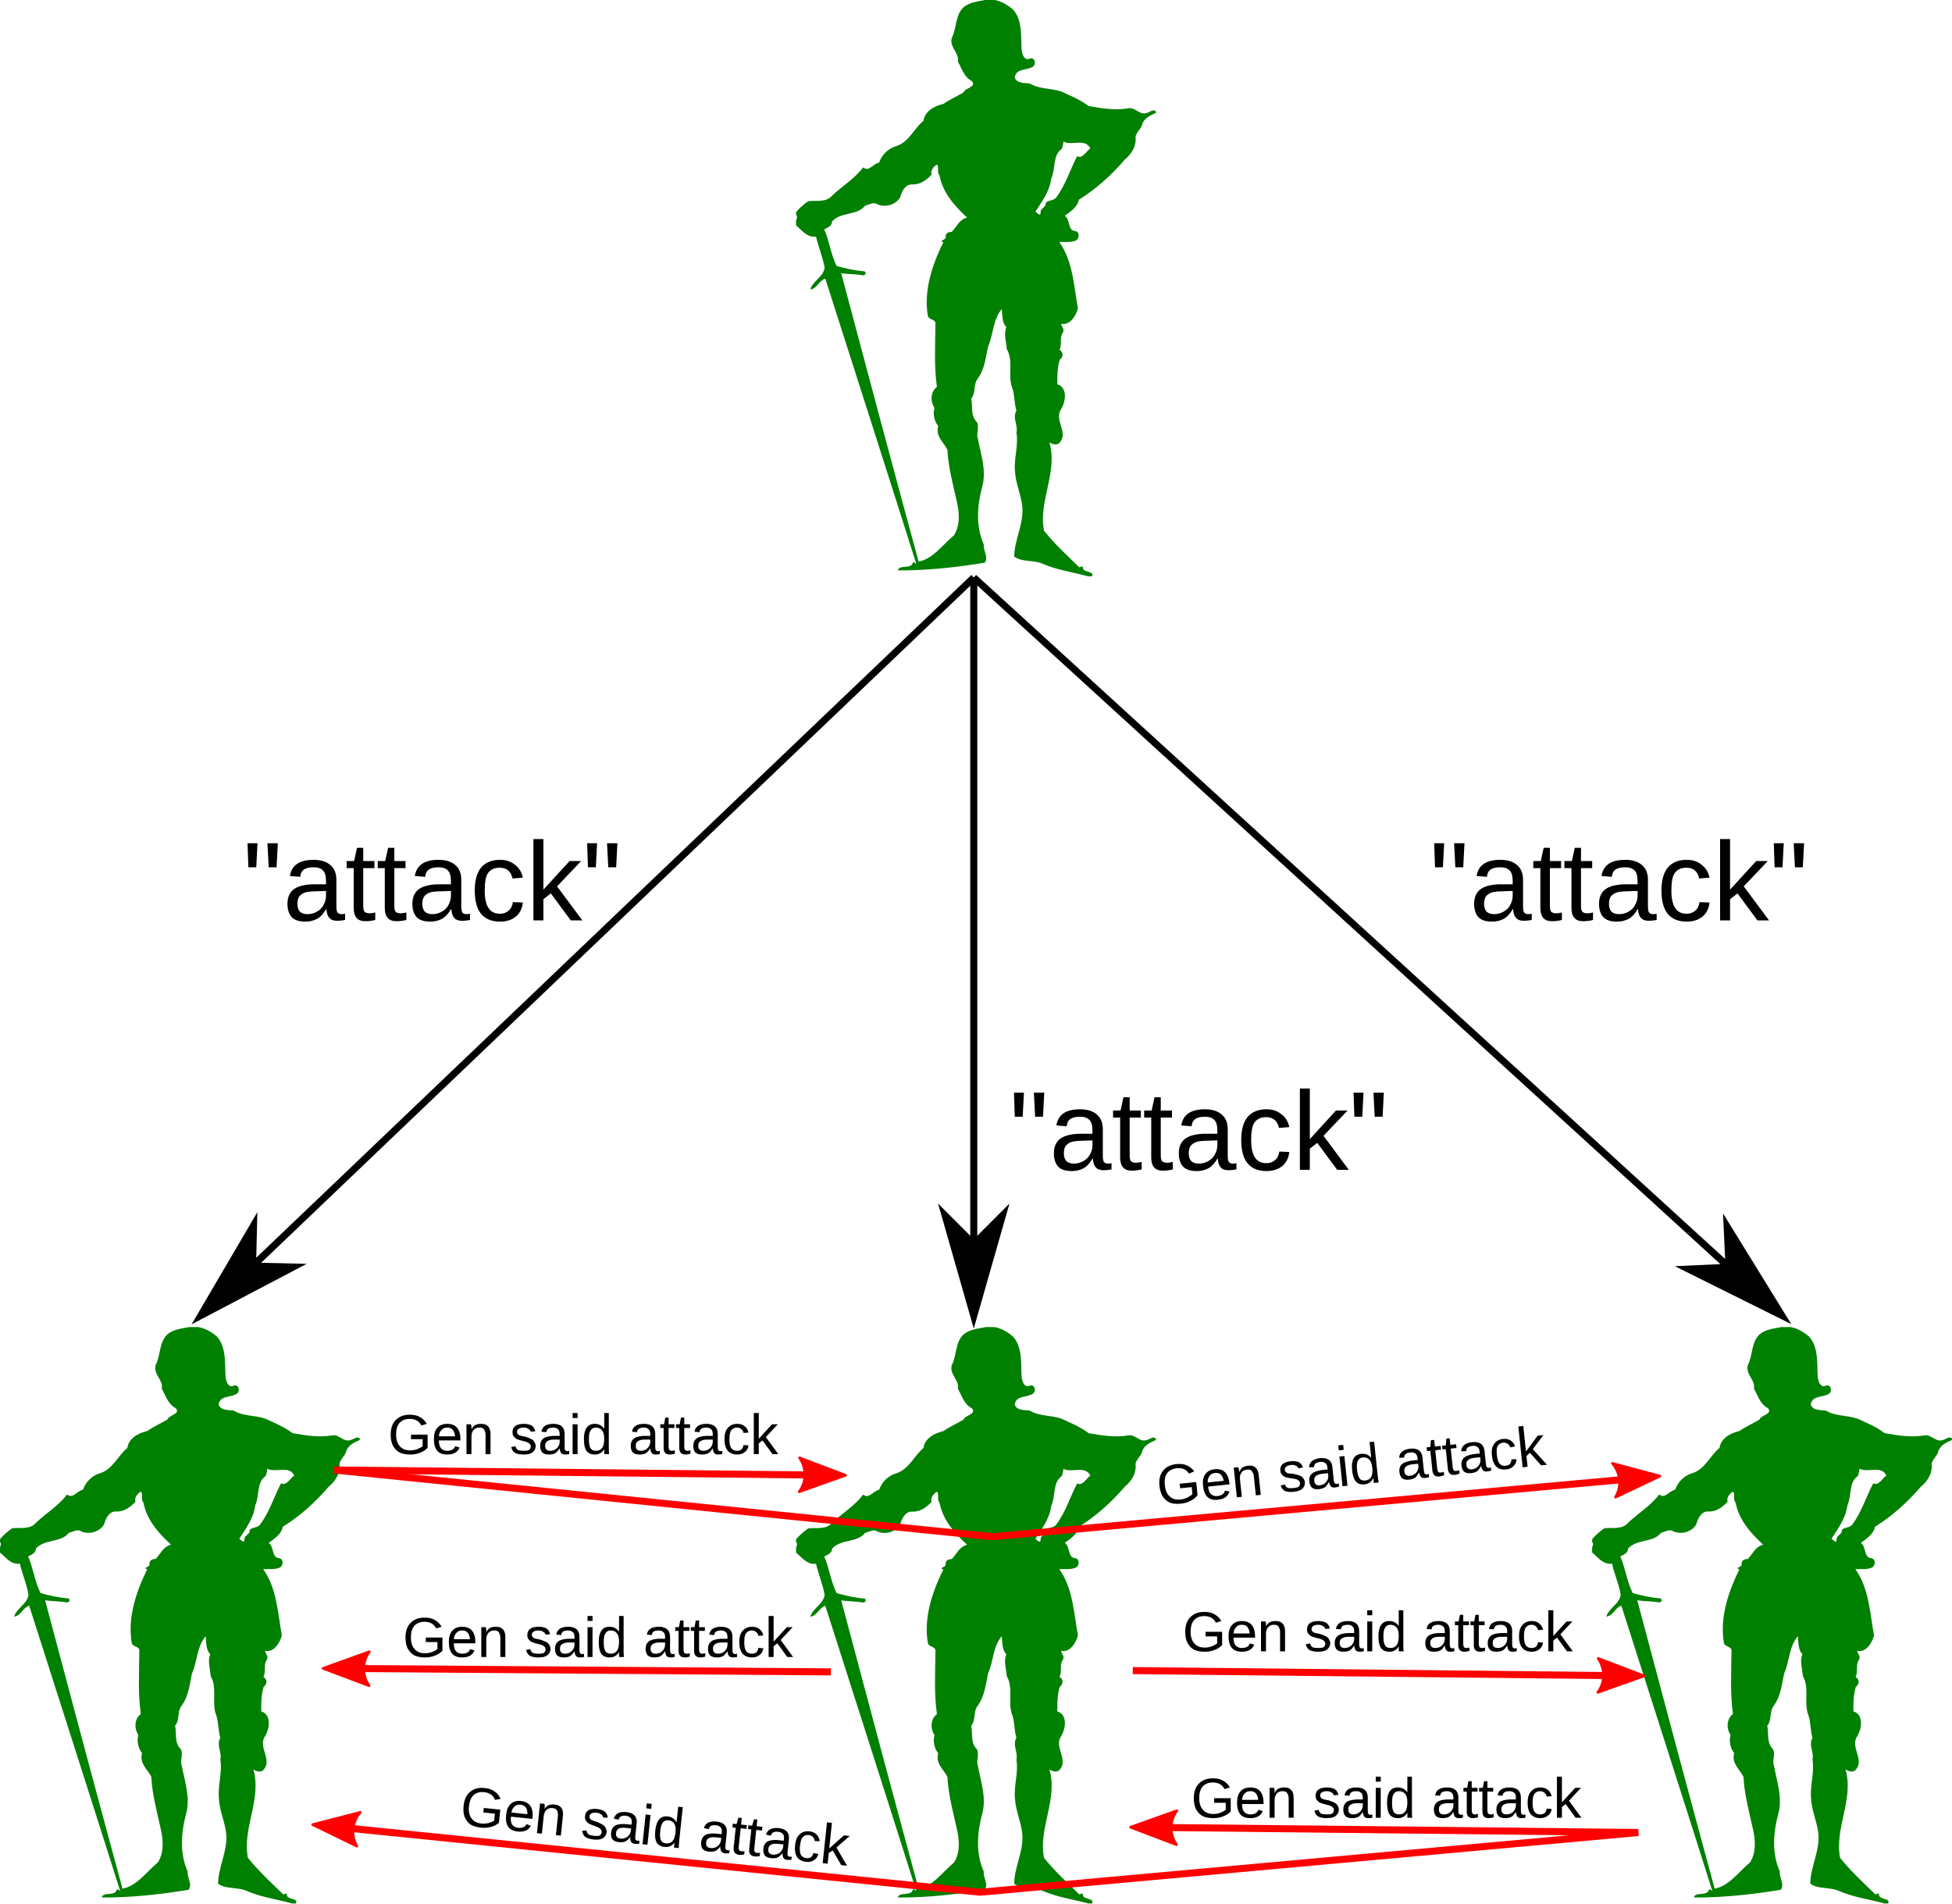
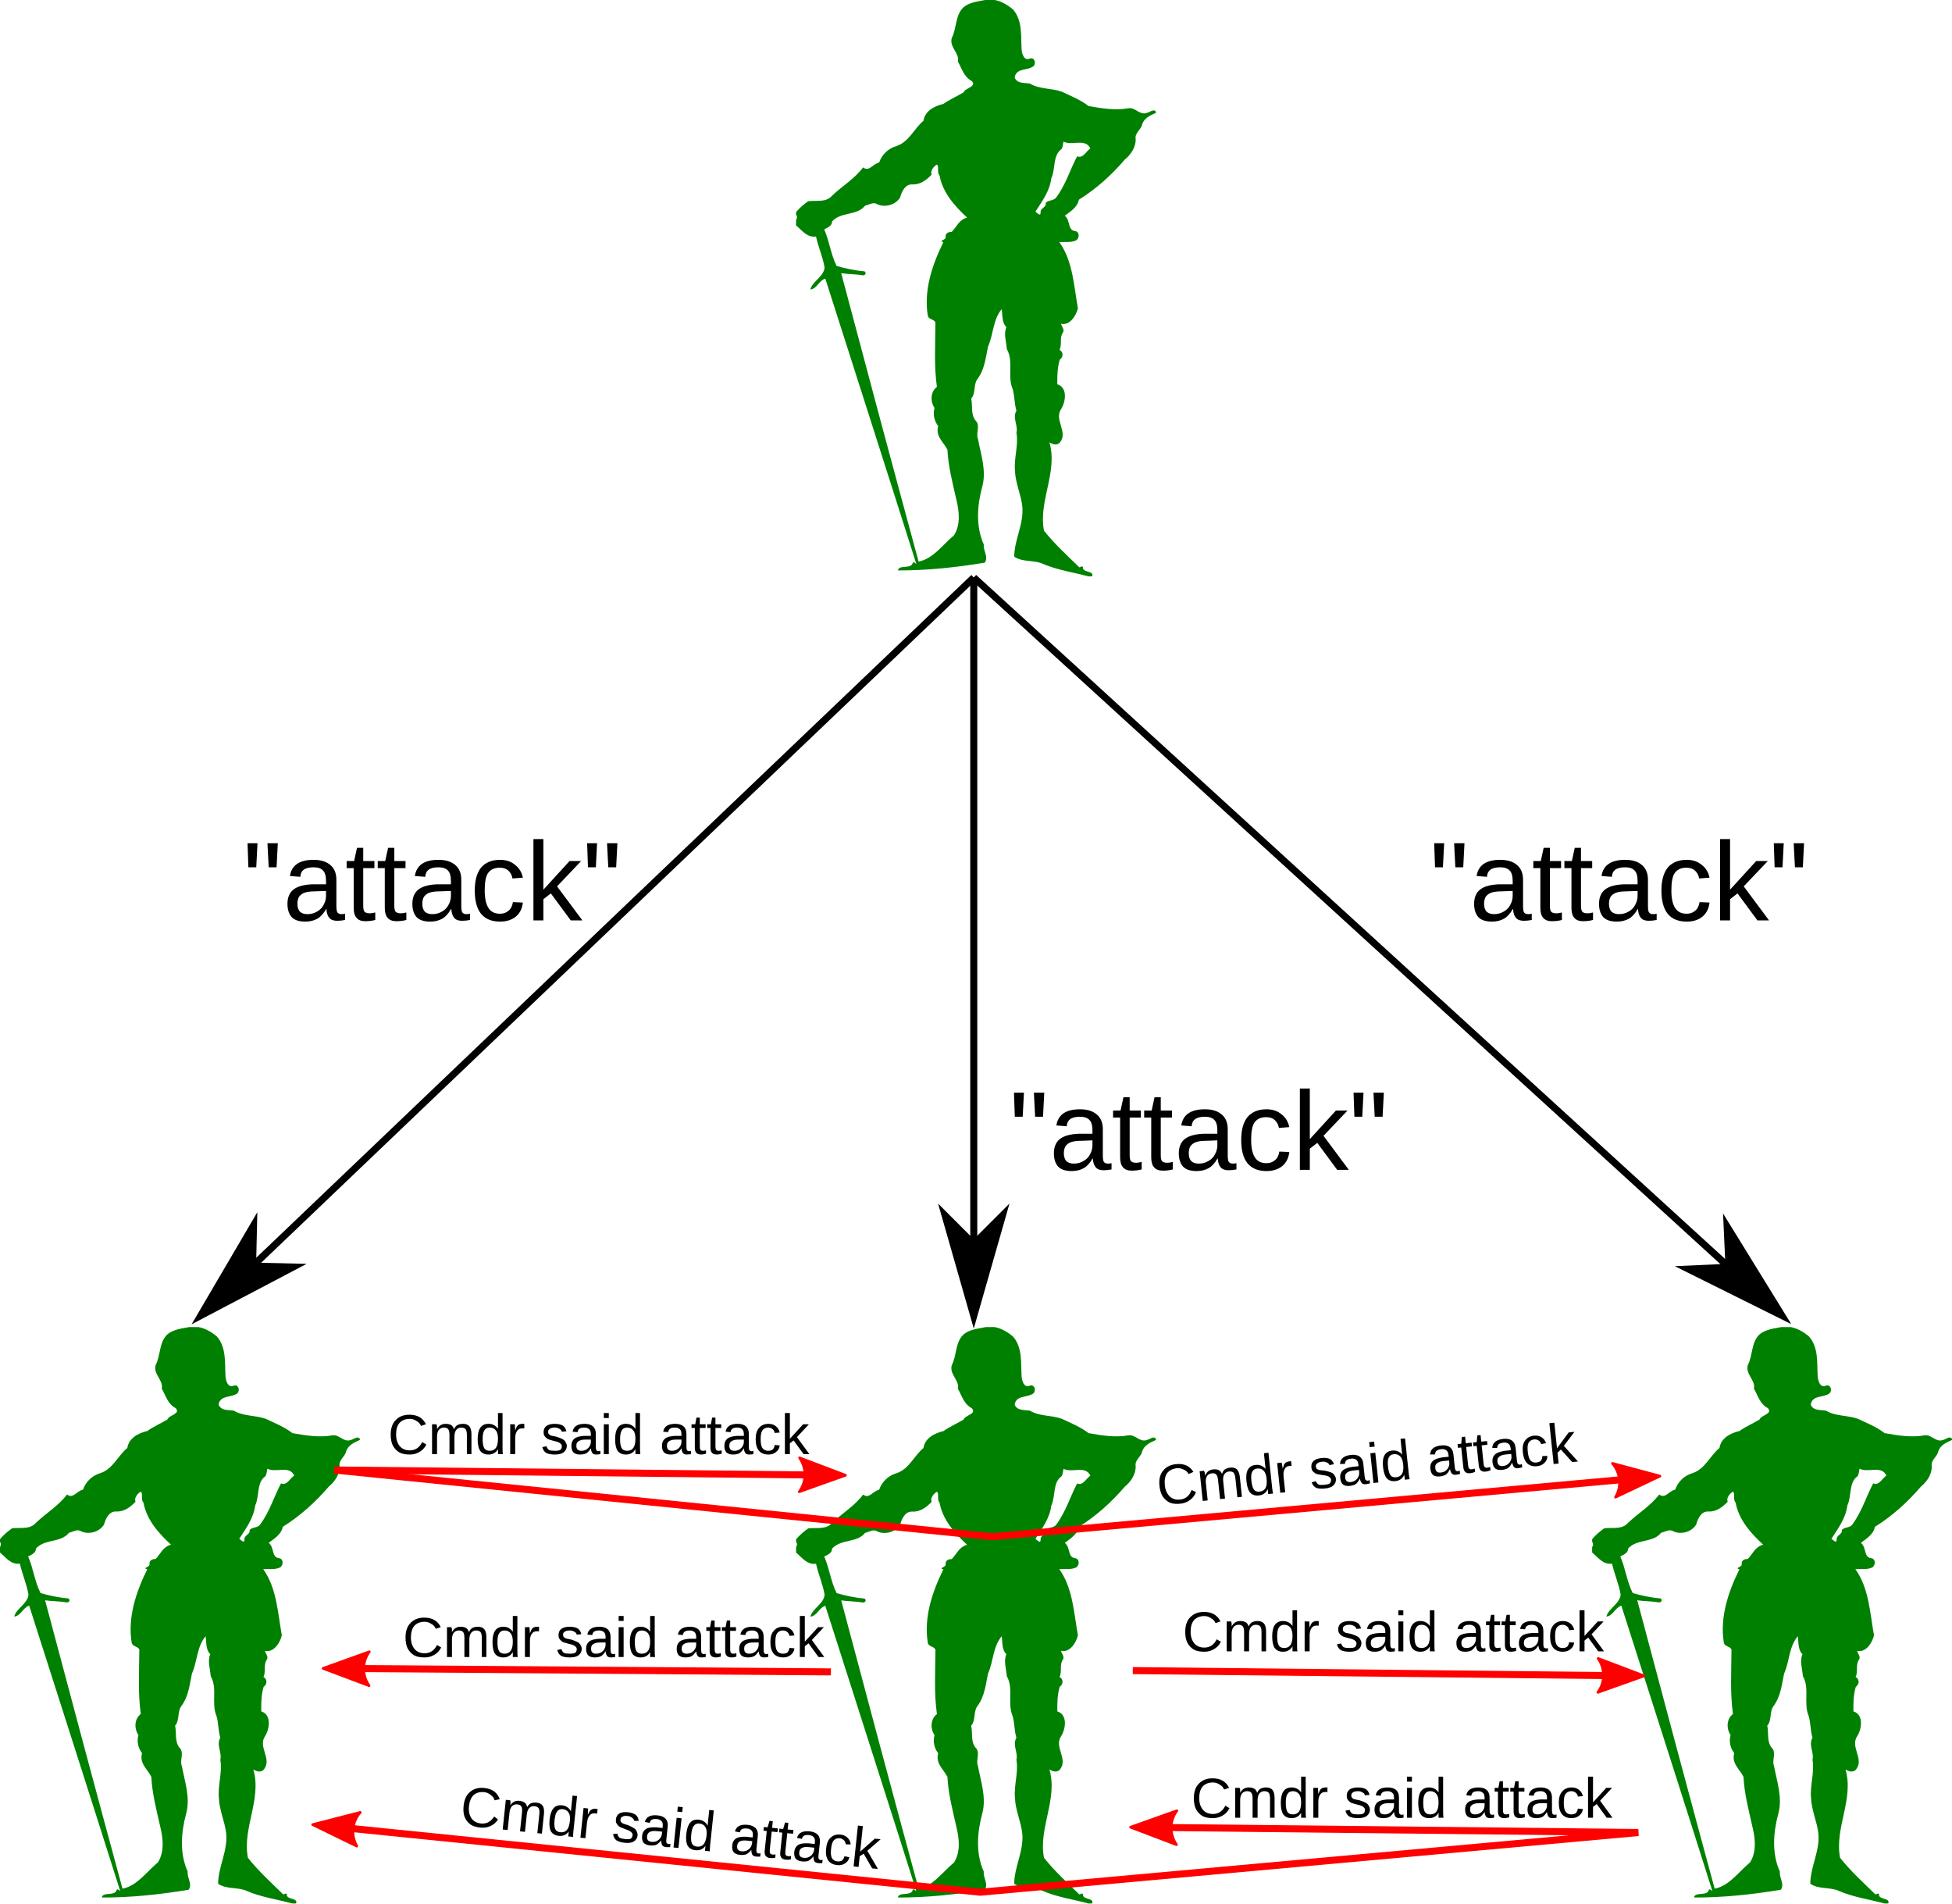
<svg xmlns="http://www.w3.org/2000/svg" width="73.56mm" height="71.718mm" viewBox="0 0 73.56 71.718" version="1.1" id="svg1127">
  <defs id="defs1121">
    <marker orient="auto" refY="0" refX="0" id="marker1605" style="overflow:visible">
      <path id="path1603" d="M 0,0 5,-5 -12.5,0 5,5 Z" style="fill:#000000;fill-opacity:1;fill-rule:evenodd;stroke:#000000;stroke-width:1pt;stroke-opacity:1" transform="matrix(-0.8,0,0,-0.8,-10,0)" />
    </marker>
    <marker orient="auto" refY="0" refX="0" id="marker1439" style="overflow:visible">
      <path id="path1437" d="M 0,0 5,-5 -12.5,0 5,5 Z" style="fill:#000000;fill-opacity:1;fill-rule:evenodd;stroke:#000000;stroke-width:1pt;stroke-opacity:1" transform="matrix(-0.8,0,0,-0.8,-10,0)" />
    </marker>
    <marker style="overflow:visible" id="marker4214" refX="0" refY="0" orient="auto">
      <path transform="scale(-0.6)" d="M 8.719,4.034 -2.207,0.016 8.719,-4.002 c -1.745,2.372 -1.735,5.617 -6e-7,8.035 z" style="fill:#ff0000;fill-opacity:1;fill-rule:evenodd;stroke:#ff0000;stroke-width:0.625;stroke-linejoin:round;stroke-opacity:1" id="path4212" />
    </marker>
    <marker orient="auto" refY="0" refX="0" id="marker4060" style="overflow:visible">
      <path id="path4058" style="fill:#ff0000;fill-opacity:1;fill-rule:evenodd;stroke:#000000;stroke-width:0.625;stroke-linejoin:round;stroke-opacity:1" d="M 8.719,4.034 -2.207,0.016 8.719,-4.002 c -1.745,2.372 -1.735,5.617 -6e-7,8.035 z" transform="scale(-0.6)" />
    </marker>
    <marker orient="auto" refY="0" refX="0" id="marker3984" style="overflow:visible">
      <path id="path3982" style="fill:#000000;fill-opacity:1;fill-rule:evenodd;stroke:#000000;stroke-width:0.625;stroke-linejoin:round;stroke-opacity:1" d="M 8.719,4.034 -2.207,0.016 8.719,-4.002 c -1.745,2.372 -1.735,5.617 -6e-7,8.035 z" transform="scale(0.6)" />
    </marker>
    <marker style="overflow:visible" id="marker2351" refX="0" refY="0" orient="auto">
      <path transform="matrix(-0.8,0,0,-0.8,-10,0)" style="fill:#000000;fill-opacity:1;fill-rule:evenodd;stroke:#000000;stroke-width:1pt;stroke-opacity:1" d="M 0,0 5,-5 -12.5,0 5,5 Z" id="path2349" />
    </marker>
    <marker orient="auto" refY="0" refX="0" id="marker1921" style="overflow:visible">
      <path id="path1919" d="M 0,0 5,-5 -12.5,0 5,5 Z" style="fill:#000000;fill-opacity:1;fill-rule:evenodd;stroke:#000000;stroke-width:1pt;stroke-opacity:1" transform="matrix(-0.8,0,0,-0.8,-10,0)" />
    </marker>
    <marker orient="auto" refY="0" refX="0" id="marker1819" style="overflow:visible">
      <path id="path1559" d="M 0,0 5,-5 -12.5,0 5,5 Z" style="fill:#000000;fill-opacity:1;fill-rule:evenodd;stroke:#000000;stroke-width:1pt;stroke-opacity:1" transform="matrix(-0.8,0,0,-0.8,-10,0)" />
    </marker>
    <marker style="overflow:visible" id="marker1462" refX="0" refY="0" orient="auto">
      <path transform="matrix(-0.8,0,0,-0.8,-10,0)" style="fill:#000000;fill-opacity:1;fill-rule:evenodd;stroke:#000000;stroke-width:1pt;stroke-opacity:1" d="M 0,0 5,-5 -12.5,0 5,5 Z" id="path1460" />
    </marker>
    <marker orient="auto" refY="0" refX="0" id="Arrow1Lstart" style="overflow:visible">
      <path id="path1700" d="M 0,0 5,-5 -12.5,0 5,5 Z" style="fill:#000000;fill-opacity:1;fill-rule:evenodd;stroke:#000000;stroke-width:1pt;stroke-opacity:1" transform="matrix(0.8,0,0,0.8,10,0)" />
    </marker>
    <marker orient="auto" refY="0" refX="0" id="Arrow2Mend" style="overflow:visible">
      <path id="path1727" style="fill:#000000;fill-opacity:1;fill-rule:evenodd;stroke:#000000;stroke-width:0.625;stroke-linejoin:round;stroke-opacity:1" d="M 8.719,4.034 -2.207,0.016 8.719,-4.002 c -1.745,2.372 -1.735,5.617 -6e-7,8.035 z" transform="scale(-0.6)" />
    </marker>
    <marker orient="auto" refY="0" refX="0" id="Arrow2Lend" style="overflow:visible">
      <path id="path1721" style="fill:#000000;fill-opacity:1;fill-rule:evenodd;stroke:#000000;stroke-width:0.625;stroke-linejoin:round;stroke-opacity:1" d="M 8.719,4.034 -2.207,0.016 8.719,-4.002 c -1.745,2.372 -1.735,5.617 -6e-7,8.035 z" transform="matrix(-1.1,0,0,-1.1,-1.1,0)" />
    </marker>
    <marker orient="auto" refY="0" refX="0" id="Arrow1Lend" style="overflow:visible">
      <path id="path1703" d="M 0,0 5,-5 -12.5,0 5,5 Z" style="fill:#000000;fill-opacity:1;fill-rule:evenodd;stroke:#000000;stroke-width:1pt;stroke-opacity:1" transform="matrix(-0.8,0,0,-0.8,-10,0)" />
    </marker>
    <marker orient="auto" refY="0" refX="0" id="Arrow2Mend-7" style="overflow:visible">
      <path id="path1727-0" style="fill:#000000;fill-opacity:1;fill-rule:evenodd;stroke:#000000;stroke-width:0.625;stroke-linejoin:round;stroke-opacity:1" d="M 8.719,4.034 -2.207,0.016 8.719,-4.002 c -1.745,2.372 -1.735,5.617 -6e-7,8.035 z" transform="scale(-0.6)" />
    </marker>
    <marker orient="auto" refY="0" refX="0" id="Arrow2Mend-7-3" style="overflow:visible">
      <path id="path1727-0-6" style="fill:#000000;fill-opacity:1;fill-rule:evenodd;stroke:#000000;stroke-width:0.625;stroke-linejoin:round;stroke-opacity:1" d="M 8.719,4.034 -2.207,0.016 8.719,-4.002 c -1.745,2.372 -1.735,5.617 -6e-7,8.035 z" transform="scale(-0.6)" />
    </marker>
    <marker orient="auto" refY="0" refX="0" id="Arrow2Mend-0" style="overflow:visible">
      <path id="path1727-6" style="fill:#000000;fill-opacity:1;fill-rule:evenodd;stroke:#000000;stroke-width:0.625;stroke-linejoin:round;stroke-opacity:1" d="M 8.719,4.034 -2.207,0.016 8.719,-4.002 c -1.745,2.372 -1.735,5.617 -6e-7,8.035 z" transform="scale(-0.6)" />
    </marker>
    <marker orient="auto" refY="0" refX="0" id="Arrow2Mend-2" style="overflow:visible">
      <path id="path1727-02" style="fill:#000000;fill-opacity:1;fill-rule:evenodd;stroke:#000000;stroke-width:0.625;stroke-linejoin:round;stroke-opacity:1" d="M 8.719,4.034 -2.207,0.016 8.719,-4.002 c -1.745,2.372 -1.735,5.617 -6e-7,8.035 z" transform="scale(-0.6)" />
    </marker>
    <marker orient="auto" refY="0" refX="0" id="Arrow2Mend-7-3-5" style="overflow:visible">
      <path id="path1727-0-6-9" style="fill:#000000;fill-opacity:1;fill-rule:evenodd;stroke:#000000;stroke-width:0.625;stroke-linejoin:round;stroke-opacity:1" d="M 8.719,4.034 -2.207,0.016 8.719,-4.002 c -1.745,2.372 -1.735,5.617 -6e-7,8.035 z" transform="scale(-0.6)" />
    </marker>
    <marker orient="auto" refY="0" refX="0" id="Arrow2Mend-7-3-2" style="overflow:visible">
      <path id="path1727-0-6-8" style="fill:#000000;fill-opacity:1;fill-rule:evenodd;stroke:#000000;stroke-width:0.625;stroke-linejoin:round;stroke-opacity:1" d="M 8.719,4.034 -2.207,0.016 8.719,-4.002 c -1.745,2.372 -1.735,5.617 -6e-7,8.035 z" transform="scale(-0.6)" />
    </marker>
    <marker orient="auto" refY="0" refX="0" id="marker3945-9" style="overflow:visible">
      <path id="path3943-7" style="fill:#000000;fill-opacity:1;fill-rule:evenodd;stroke:#000000;stroke-width:0.625;stroke-linejoin:round;stroke-opacity:1" d="M 8.719,4.034 -2.207,0.016 8.719,-4.002 c -1.745,2.372 -1.735,5.617 -6e-7,8.035 z" transform="scale(-0.6)" />
    </marker>
    <marker style="overflow:visible" id="marker4214-8" refX="0" refY="0" orient="auto">
      <path transform="scale(-0.6)" d="M 8.719,4.034 -2.207,0.016 8.719,-4.002 c -1.745,2.372 -1.735,5.617 -6e-7,8.035 z" style="fill:#ff0000;fill-opacity:1;fill-rule:evenodd;stroke:#ff0000;stroke-width:0.625;stroke-linejoin:round;stroke-opacity:1" id="path4212-9" />
    </marker>
    <marker style="overflow:visible" id="marker2675" refX="0" refY="0" orient="auto">
      <path transform="scale(-0.6)" d="M 8.719,4.034 -2.207,0.016 8.719,-4.002 c -1.745,2.372 -1.735,5.617 -6e-7,8.035 z" style="fill:#ff0000;fill-opacity:1;fill-rule:evenodd;stroke:#ff0000;stroke-width:0.625;stroke-linejoin:round;stroke-opacity:1" id="path2673" />
    </marker>
    <marker style="overflow:visible" id="marker4214-3" refX="0" refY="0" orient="auto">
      <path transform="scale(-0.6)" d="M 8.719,4.034 -2.207,0.016 8.719,-4.002 c -1.745,2.372 -1.735,5.617 -6e-7,8.035 z" style="fill:#ff0000;fill-opacity:1;fill-rule:evenodd;stroke:#ff0000;stroke-width:0.625;stroke-linejoin:round;stroke-opacity:1" id="path4212-6" />
    </marker>
    <marker style="overflow:visible" id="marker3456" refX="0" refY="0" orient="auto">
      <path transform="scale(0.6)" d="M 8.719,4.034 -2.207,0.016 8.719,-4.002 c -1.745,2.372 -1.735,5.617 -6e-7,8.035 z" style="fill:#ff0000;fill-opacity:1;fill-rule:evenodd;stroke:#ff0000;stroke-width:0.625;stroke-linejoin:round;stroke-opacity:1" id="path3454" />
    </marker>
    <marker orient="auto" refY="0" refX="0" id="marker2611" style="overflow:visible">
      <path id="path2609" style="fill:#ff0000;fill-opacity:1;fill-rule:evenodd;stroke:#ff0000;stroke-width:0.625;stroke-linejoin:round;stroke-opacity:1" d="M 8.719,4.034 -2.207,0.016 8.719,-4.002 c -1.745,2.372 -1.735,5.617 -6e-7,8.035 z" transform="scale(-0.6)" />
    </marker>
    <marker style="overflow:visible" id="marker4214-8-7" refX="0" refY="0" orient="auto">
      <path transform="scale(-0.6)" d="M 8.719,4.034 -2.207,0.016 8.719,-4.002 c -1.745,2.372 -1.735,5.617 -6e-7,8.035 z" style="fill:#ff0000;fill-opacity:1;fill-rule:evenodd;stroke:#ff0000;stroke-width:0.625;stroke-linejoin:round;stroke-opacity:1" id="path4212-9-5" />
    </marker>
    <marker orient="auto" refY="0" refX="0" id="Arrow2Mstart" style="overflow:visible">
      <path id="path1580" style="fill:#ff0000;fill-opacity:1;fill-rule:evenodd;stroke:#ff0000;stroke-width:0.625;stroke-linejoin:round;stroke-opacity:1" d="M 8.719,4.034 -2.207,0.016 8.719,-4.002 c -1.745,2.372 -1.735,5.617 -6e-7,8.035 z" transform="scale(0.6)" />
    </marker>
  </defs>
  <g id="layer1" transform="translate(-42.67912,-8.01127)">
    <path id="path957-3" d="m 79.835,8.011 h 0.327 c 0.261,0.048 0.493,0.19 0.693,0.357 0.366,0.422 0.29,1.009 0.324,1.523 0.018,0.147 0.084,0.403 0.288,0.335 0.2,-0.096 0.282,0.199 0.137,0.295 -0.237,0.155 -0.636,0.055 -0.687,0.412 0.091,0.236 0.373,0.193 0.575,0.227 0.355,0.218 0.809,0.166 1.201,0.306 0.348,0.166 0.704,0.305 1.008,0.541 0.496,0.087 1.004,0.173 1.508,0.082 0.251,-0.04 0.415,0.266 0.674,0.18 0.106,-0.015 0.277,-0.179 0.357,-0.045 v 0.04 c -0.209,0.093 -0.445,0.193 -0.518,0.432 -0.044,0.208 -0.294,0.329 -0.244,0.562 -5e-4,0.309 -0.18,0.575 -0.412,0.766 -0.5,0.584 -1.076,1.103 -1.732,1.513 -0.048,0.283 -0.331,0.453 -0.53,0.604 0.221,0.16 0.099,0.551 0.393,0.576 0.176,0.03 0.163,0.272 0.036,0.35 -0.199,0.094 -0.423,0.049 -0.635,0.064 0.515,0.721 0.548,1.652 0.702,2.495 -0.066,0.279 -0.307,0.66 -0.636,0.583 0.02,0.11 0.139,0.206 0.074,0.325 -0.146,0.198 -0.024,0.451 -0.131,0.658 0.155,0.088 0.144,0.274 0.007,0.373 -0.089,0.295 -0.095,0.616 -0.09,0.925 0.395,0.121 0.317,0.66 0.143,0.934 -0.271,0.396 0.254,0.85 -0.026,1.229 -0.097,0.158 -0.289,0.11 -0.415,0.023 0.327,1.122 -0.423,2.215 -0.204,3.331 0.402,0.506 0.87,0.928 1.332,1.38 0.039,-0.008 0.115,-0.061 0.134,-0.013 -0.038,0.223 0.448,0.131 0.345,0.353 H 83.693 c -0.573,-0.158 -1.171,-0.235 -1.719,-0.475 -0.342,-0.152 -0.758,-0.048 -1.075,-0.269 0.008,-0.651 0.368,-1.232 0.305,-1.895 -0.051,-0.454 -0.26,-0.878 -0.276,-1.338 -0.044,-0.481 0.138,-0.959 0.055,-1.438 0.07,-0.274 -0.161,-0.554 -5e-4,-0.828 -0.08,-0.266 -0.066,-0.551 -0.142,-0.817 -0.209,-0.485 0.048,-1.037 -0.221,-1.506 -0.016,-0.261 -0.128,-0.583 -0.014,-0.824 -0.181,-0.174 -0.144,-0.485 -0.177,-0.679 -0.336,0.397 -0.31,0.955 -0.516,1.41 -0.086,0.407 -0.126,0.856 -0.392,1.212 -0.17,0.224 -0.059,0.538 -0.242,0.749 0.06,0.272 -0.021,0.581 0.157,0.819 0.206,0.183 0.005,0.484 0.098,0.702 0.109,0.587 0.325,1.189 0.163,1.788 -0.193,0.712 -0.254,1.504 0.058,2.191 -0.034,0.226 0.19,0.472 0.033,0.682 -1.077,0.178 -2.172,0.295 -3.269,0.292 0.032,-0.235 0.509,-0.029 0.561,-0.296 0.051,-0.037 0.084,0.033 0.129,0.047 -1.134,-3.584 -2.286,-7.168 -3.429,-10.747 -0.23,0.067 -0.319,0.393 -0.565,0.41 0.084,-0.311 0.51,-0.486 0.539,-0.827 -0.071,-0.417 -0.238,-0.769 -0.323,-1.166 -0.341,0.047 -0.533,-0.24 -0.752,-0.421 v -0.202 c 0.044,-0.063 0.048,-0.138 0,-0.201 v -0.096 c 0.131,-0.159 0.29,-0.296 0.459,-0.413 0.298,-0.037 0.663,0.058 0.888,-0.198 0.383,-0.367 0.861,-0.648 1.18,-1.075 0.23,0.177 0.355,-0.129 0.603,-0.183 0.103,-0.3 0.349,-0.536 0.656,-0.622 0.474,-0.159 0.658,-0.655 1.014,-0.95 0.056,-0.372 0.414,-0.558 0.75,-0.636 0.238,-0.166 0.51,-0.287 0.759,-0.433 0.06,-0.174 0.511,-0.207 0.314,-0.429 -0.306,-0.159 -0.377,-0.483 -0.527,-0.736 0.076,-0.31 -0.334,-0.545 -0.227,-0.891 0.19,-0.366 0.121,-0.842 0.435,-1.148 0.236,-0.202 0.56,-0.224 0.852,-0.284 m 2.921,5.341 c -0.016,0.093 -0.025,0.192 -0.069,0.278 -0.347,0.239 -0.22,0.755 -0.391,1.109 -0.057,0.475 -0.345,0.859 -0.598,1.252 0.053,0.034 0.201,0.207 0.196,0.024 -0.012,-0.167 0.229,-0.183 0.192,-0.355 0.107,-0.117 0.319,-0.072 0.406,-0.218 0.346,-0.465 0.511,-1.03 0.779,-1.538 0.218,0.103 0.346,-0.203 0.498,-0.294 -0.192,-0.401 -0.684,-0.09 -1.013,-0.258 m -4.773,0.865 c -0.123,0.073 -0.256,0.24 -0.195,0.379 -0.197,0.204 -0.43,0.383 -0.728,0.368 -0.273,-0.013 -0.398,0.27 -0.46,0.492 -0.171,0.281 -0.564,0.389 -0.861,0.256 -0.141,-0.102 -0.318,0.023 -0.461,0.054 -0.301,0.387 -0.911,0.219 -1.246,0.597 0.01,0.165 -0.181,0.236 -0.292,0.294 0.195,0.44 0.243,0.932 0.468,1.38 0.341,0.097 0.704,0.174 1.054,0.204 0.084,0.062 0.019,0.158 -0.073,0.148 -0.267,-0.049 -0.541,-0.039 -0.809,-0.08 0.962,3.625 1.933,7.247 2.917,10.866 0.553,-0.107 0.911,-0.644 1.334,-0.991 0.255,-0.404 0.195,-0.915 0.085,-1.359 -0.138,-0.615 -0.302,-1.23 -0.333,-1.864 -0.132,-0.275 -0.461,-0.503 -0.349,-0.893 -0.148,-0.189 -0.206,-0.446 -0.137,-0.681 -0.165,-0.243 -0.156,-0.608 0.089,-0.794 -0.11,-0.787 -0.06,-1.578 -0.056,-2.368 0.032,-0.189 -0.26,-0.146 -0.287,-0.319 -0.157,-0.953 0.167,-1.917 0.586,-2.764 -0.213,-0.061 0.138,-0.079 0.083,-0.213 0.001,-0.133 0.122,-0.18 0.233,-0.175 0.201,-0.211 0.269,-0.452 0.579,-0.541 -0.471,-0.436 -0.919,-0.936 -1.039,-1.589 -0.109,-0.101 -0.004,-0.346 -0.099,-0.407 z" style="opacity:1;fill:#008000;stroke-width:0.022" />
    <path id="path957-3-3" d="m 49.835,58.011 h 0.327 c 0.261,0.048 0.493,0.19 0.693,0.357 0.366,0.422 0.29,1.009 0.324,1.523 0.018,0.147 0.084,0.403 0.288,0.335 0.2,-0.096 0.282,0.199 0.137,0.295 -0.237,0.155 -0.636,0.055 -0.687,0.412 0.091,0.236 0.373,0.193 0.575,0.227 0.355,0.218 0.809,0.166 1.201,0.306 0.348,0.166 0.704,0.305 1.008,0.541 0.496,0.087 1.004,0.173 1.508,0.082 0.251,-0.04 0.415,0.266 0.674,0.18 0.106,-0.015 0.277,-0.179 0.357,-0.045 v 0.04 c -0.209,0.093 -0.445,0.193 -0.518,0.432 -0.044,0.208 -0.294,0.329 -0.244,0.562 -5e-4,0.309 -0.18,0.575 -0.412,0.766 -0.5,0.584 -1.076,1.103 -1.732,1.513 -0.048,0.283 -0.331,0.453 -0.53,0.604 0.221,0.16 0.099,0.551 0.393,0.576 0.176,0.03 0.163,0.272 0.036,0.35 -0.199,0.094 -0.423,0.049 -0.635,0.064 0.515,0.721 0.548,1.652 0.702,2.495 -0.066,0.279 -0.307,0.66 -0.636,0.583 0.02,0.11 0.139,0.206 0.074,0.325 -0.146,0.198 -0.024,0.451 -0.131,0.658 0.155,0.088 0.144,0.274 0.007,0.373 -0.089,0.295 -0.095,0.616 -0.09,0.925 0.395,0.121 0.317,0.66 0.143,0.934 -0.271,0.396 0.254,0.85 -0.026,1.229 -0.097,0.158 -0.289,0.11 -0.415,0.023 0.327,1.122 -0.423,2.215 -0.204,3.331 0.402,0.506 0.87,0.928 1.332,1.38 0.039,-0.008 0.115,-0.061 0.134,-0.013 -0.038,0.223 0.448,0.131 0.345,0.353 h -0.141 c -0.573,-0.158 -1.171,-0.235 -1.719,-0.475 -0.342,-0.152 -0.758,-0.048 -1.075,-0.269 0.008,-0.651 0.368,-1.232 0.305,-1.895 -0.051,-0.454 -0.26,-0.878 -0.276,-1.338 -0.044,-0.481 0.138,-0.959 0.055,-1.438 0.07,-0.274 -0.161,-0.554 -5e-4,-0.828 -0.08,-0.266 -0.066,-0.551 -0.142,-0.817 -0.209,-0.485 0.048,-1.037 -0.221,-1.506 -0.016,-0.261 -0.128,-0.583 -0.014,-0.824 -0.181,-0.174 -0.144,-0.485 -0.177,-0.679 -0.336,0.397 -0.31,0.955 -0.516,1.41 -0.086,0.407 -0.126,0.856 -0.392,1.212 -0.17,0.224 -0.059,0.538 -0.242,0.749 0.06,0.272 -0.021,0.581 0.157,0.819 0.206,0.183 0.005,0.484 0.098,0.702 0.109,0.587 0.325,1.189 0.163,1.788 -0.193,0.712 -0.254,1.504 0.058,2.191 -0.034,0.226 0.19,0.472 0.033,0.682 -1.077,0.178 -2.172,0.295 -3.269,0.292 0.032,-0.235 0.509,-0.029 0.561,-0.296 0.051,-0.037 0.084,0.033 0.129,0.047 -1.134,-3.584 -2.286,-7.168 -3.429,-10.747 -0.23,0.067 -0.319,0.393 -0.565,0.41 0.084,-0.311 0.51,-0.486 0.539,-0.827 -0.071,-0.417 -0.238,-0.769 -0.323,-1.166 -0.341,0.047 -0.533,-0.24 -0.752,-0.421 v -0.202 c 0.044,-0.063 0.048,-0.138 0,-0.201 v -0.096 c 0.131,-0.159 0.29,-0.296 0.459,-0.413 0.298,-0.037 0.663,0.058 0.888,-0.198 0.383,-0.367 0.861,-0.648 1.18,-1.075 0.23,0.177 0.355,-0.129 0.603,-0.183 0.103,-0.3 0.349,-0.536 0.656,-0.622 0.474,-0.159 0.658,-0.655 1.014,-0.95 0.056,-0.372 0.414,-0.558 0.75,-0.636 0.238,-0.166 0.51,-0.287 0.759,-0.433 0.06,-0.174 0.511,-0.207 0.314,-0.429 -0.306,-0.159 -0.377,-0.483 -0.527,-0.736 0.076,-0.31 -0.334,-0.545 -0.227,-0.891 0.19,-0.366 0.121,-0.842 0.435,-1.148 0.236,-0.202 0.56,-0.224 0.852,-0.284 m 2.921,5.341 c -0.016,0.093 -0.025,0.192 -0.069,0.278 -0.347,0.239 -0.22,0.755 -0.391,1.109 -0.057,0.475 -0.345,0.859 -0.598,1.252 0.053,0.034 0.201,0.207 0.196,0.024 -0.012,-0.167 0.229,-0.183 0.192,-0.355 0.107,-0.117 0.319,-0.072 0.406,-0.218 0.346,-0.465 0.511,-1.03 0.779,-1.538 0.218,0.103 0.346,-0.203 0.498,-0.294 -0.192,-0.401 -0.684,-0.09 -1.013,-0.258 m -4.773,0.865 c -0.123,0.073 -0.256,0.24 -0.195,0.379 -0.197,0.204 -0.43,0.383 -0.728,0.368 -0.273,-0.013 -0.398,0.27 -0.46,0.492 -0.171,0.281 -0.564,0.389 -0.861,0.256 -0.141,-0.102 -0.318,0.023 -0.461,0.054 -0.301,0.387 -0.911,0.219 -1.246,0.597 0.01,0.165 -0.181,0.236 -0.292,0.294 0.195,0.44 0.243,0.932 0.468,1.38 0.341,0.097 0.704,0.174 1.054,0.204 0.084,0.062 0.019,0.158 -0.073,0.148 -0.267,-0.049 -0.541,-0.039 -0.809,-0.08 0.962,3.625 1.933,7.247 2.917,10.866 0.553,-0.107 0.911,-0.644 1.334,-0.991 0.255,-0.404 0.195,-0.915 0.085,-1.359 -0.138,-0.615 -0.302,-1.23 -0.333,-1.864 -0.132,-0.275 -0.461,-0.503 -0.349,-0.893 -0.148,-0.189 -0.206,-0.446 -0.137,-0.681 -0.165,-0.243 -0.156,-0.608 0.089,-0.794 -0.11,-0.787 -0.06,-1.578 -0.056,-2.368 0.032,-0.189 -0.26,-0.146 -0.287,-0.319 -0.157,-0.953 0.167,-1.917 0.586,-2.764 -0.213,-0.061 0.138,-0.079 0.083,-0.213 0.001,-0.133 0.122,-0.18 0.233,-0.175 0.201,-0.211 0.269,-0.452 0.579,-0.541 -0.471,-0.436 -0.919,-0.936 -1.039,-1.589 -0.109,-0.101 -0.004,-0.346 -0.099,-0.407 z" style="opacity:1;fill:#008000;stroke-width:0.022" />
    <path id="path957-3-3-6" d="m 79.835,58.011 h 0.327 c 0.261,0.048 0.493,0.19 0.693,0.357 0.366,0.422 0.29,1.009 0.324,1.523 0.018,0.147 0.084,0.403 0.288,0.335 0.2,-0.096 0.282,0.199 0.137,0.295 -0.237,0.155 -0.636,0.055 -0.687,0.412 0.091,0.236 0.373,0.193 0.575,0.227 0.355,0.218 0.809,0.166 1.201,0.306 0.348,0.166 0.704,0.305 1.008,0.541 0.496,0.087 1.004,0.173 1.508,0.082 0.251,-0.04 0.415,0.266 0.674,0.18 0.106,-0.015 0.277,-0.179 0.357,-0.045 v 0.04 c -0.209,0.093 -0.445,0.193 -0.518,0.432 -0.044,0.208 -0.294,0.329 -0.244,0.562 -5.03e-4,0.309 -0.18,0.575 -0.412,0.766 -0.5,0.584 -1.076,1.103 -1.732,1.513 -0.048,0.283 -0.331,0.453 -0.53,0.604 0.221,0.16 0.099,0.551 0.393,0.576 0.176,0.03 0.163,0.272 0.036,0.35 -0.199,0.094 -0.423,0.049 -0.635,0.064 0.515,0.721 0.548,1.652 0.702,2.495 -0.066,0.279 -0.307,0.66 -0.636,0.583 0.02,0.11 0.139,0.206 0.074,0.325 -0.146,0.198 -0.024,0.451 -0.131,0.658 0.155,0.088 0.144,0.274 0.007,0.373 -0.089,0.295 -0.095,0.616 -0.09,0.925 0.395,0.121 0.317,0.66 0.143,0.934 -0.271,0.396 0.254,0.85 -0.026,1.229 -0.097,0.158 -0.289,0.11 -0.415,0.023 0.327,1.122 -0.423,2.215 -0.204,3.331 0.402,0.506 0.87,0.928 1.332,1.38 0.039,-0.008 0.115,-0.061 0.134,-0.013 -0.038,0.223 0.448,0.131 0.345,0.353 h -0.141 c -0.573,-0.158 -1.171,-0.235 -1.719,-0.475 -0.342,-0.152 -0.758,-0.048 -1.075,-0.269 0.008,-0.651 0.368,-1.232 0.305,-1.895 -0.051,-0.454 -0.26,-0.878 -0.276,-1.338 -0.044,-0.481 0.138,-0.959 0.055,-1.438 0.07,-0.274 -0.161,-0.554 -5.03e-4,-0.828 -0.08,-0.266 -0.066,-0.551 -0.142,-0.817 -0.209,-0.485 0.048,-1.037 -0.221,-1.506 -0.016,-0.261 -0.128,-0.583 -0.014,-0.824 -0.181,-0.174 -0.144,-0.485 -0.177,-0.679 -0.336,0.397 -0.31,0.955 -0.516,1.41 -0.086,0.407 -0.126,0.856 -0.392,1.212 -0.17,0.224 -0.059,0.538 -0.242,0.749 0.06,0.272 -0.021,0.581 0.157,0.819 0.206,0.183 0.005,0.484 0.098,0.702 0.109,0.587 0.325,1.189 0.163,1.788 -0.193,0.712 -0.254,1.504 0.058,2.191 -0.034,0.226 0.19,0.472 0.033,0.682 -1.077,0.178 -2.172,0.295 -3.269,0.292 0.032,-0.235 0.509,-0.029 0.561,-0.296 0.051,-0.037 0.084,0.033 0.129,0.047 C 76.075,75.674 74.923,72.09 73.78,68.511 c -0.23,0.067 -0.319,0.393 -0.565,0.41 0.084,-0.311 0.51,-0.486 0.539,-0.827 -0.071,-0.417 -0.238,-0.769 -0.323,-1.166 -0.341,0.047 -0.533,-0.24 -0.752,-0.421 v -0.202 c 0.044,-0.063 0.048,-0.138 0,-0.201 v -0.096 c 0.131,-0.159 0.29,-0.296 0.459,-0.413 0.298,-0.037 0.663,0.058 0.888,-0.198 0.383,-0.367 0.861,-0.648 1.18,-1.075 0.23,0.177 0.355,-0.129 0.603,-0.183 0.103,-0.3 0.349,-0.536 0.656,-0.622 0.474,-0.159 0.658,-0.655 1.014,-0.95 0.056,-0.372 0.414,-0.558 0.75,-0.636 0.238,-0.166 0.51,-0.287 0.759,-0.433 0.06,-0.174 0.511,-0.207 0.314,-0.429 -0.306,-0.159 -0.377,-0.483 -0.527,-0.736 0.076,-0.31 -0.334,-0.545 -0.227,-0.891 0.19,-0.366 0.121,-0.842 0.435,-1.148 0.236,-0.202 0.56,-0.224 0.852,-0.284 m 2.921,5.341 c -0.016,0.093 -0.025,0.192 -0.069,0.278 -0.347,0.239 -0.22,0.755 -0.391,1.109 -0.057,0.475 -0.345,0.859 -0.598,1.252 0.053,0.034 0.201,0.207 0.196,0.024 -0.012,-0.167 0.229,-0.183 0.192,-0.355 0.107,-0.117 0.319,-0.072 0.406,-0.218 0.346,-0.465 0.511,-1.03 0.779,-1.538 0.218,0.103 0.346,-0.203 0.498,-0.294 -0.192,-0.401 -0.684,-0.09 -1.013,-0.258 m -4.773,0.865 c -0.123,0.073 -0.256,0.24 -0.195,0.379 -0.197,0.204 -0.43,0.383 -0.728,0.368 -0.273,-0.013 -0.398,0.27 -0.46,0.492 -0.171,0.281 -0.564,0.389 -0.861,0.256 -0.141,-0.102 -0.318,0.023 -0.461,0.054 -0.301,0.387 -0.911,0.219 -1.246,0.597 0.01,0.165 -0.181,0.236 -0.292,0.294 0.195,0.44 0.243,0.932 0.468,1.38 0.341,0.097 0.704,0.174 1.054,0.204 0.084,0.062 0.019,0.158 -0.073,0.148 -0.267,-0.049 -0.541,-0.039 -0.809,-0.08 0.962,3.625 1.933,7.247 2.917,10.866 0.553,-0.107 0.911,-0.644 1.334,-0.991 0.255,-0.404 0.195,-0.915 0.085,-1.359 -0.138,-0.615 -0.302,-1.23 -0.333,-1.864 -0.132,-0.275 -0.461,-0.503 -0.349,-0.893 -0.148,-0.189 -0.206,-0.446 -0.137,-0.681 -0.165,-0.243 -0.156,-0.608 0.089,-0.794 -0.11,-0.787 -0.06,-1.578 -0.056,-2.368 0.032,-0.189 -0.26,-0.146 -0.287,-0.319 -0.157,-0.953 0.167,-1.917 0.586,-2.764 -0.213,-0.061 0.138,-0.079 0.083,-0.213 0.001,-0.133 0.122,-0.18 0.233,-0.175 0.201,-0.211 0.269,-0.452 0.579,-0.541 -0.471,-0.436 -0.919,-0.936 -1.039,-1.589 -0.109,-0.101 -0.004,-0.346 -0.099,-0.407 z" style="opacity:1;fill:#008000;stroke-width:0.022" />
    <path id="path957-3-3-6-7" d="m 109.835,58.011 h 0.327 c 0.261,0.048 0.493,0.19 0.693,0.357 0.366,0.422 0.29,1.009 0.324,1.523 0.018,0.147 0.084,0.403 0.288,0.335 0.2,-0.096 0.282,0.199 0.137,0.295 -0.237,0.155 -0.636,0.055 -0.687,0.412 0.091,0.236 0.373,0.193 0.575,0.227 0.355,0.218 0.809,0.166 1.201,0.306 0.348,0.166 0.704,0.305 1.008,0.541 0.496,0.087 1.004,0.173 1.508,0.082 0.251,-0.04 0.415,0.266 0.674,0.18 0.106,-0.015 0.277,-0.179 0.357,-0.045 v 0.04 c -0.209,0.093 -0.445,0.193 -0.518,0.432 -0.044,0.208 -0.294,0.329 -0.244,0.562 -5.1e-4,0.309 -0.18,0.575 -0.412,0.766 -0.5,0.584 -1.076,1.103 -1.732,1.513 -0.048,0.283 -0.331,0.453 -0.53,0.604 0.221,0.16 0.099,0.551 0.393,0.576 0.176,0.03 0.163,0.272 0.036,0.35 -0.199,0.094 -0.423,0.049 -0.635,0.064 0.515,0.721 0.548,1.652 0.702,2.495 -0.066,0.279 -0.307,0.66 -0.636,0.583 0.02,0.11 0.139,0.206 0.074,0.325 -0.146,0.198 -0.024,0.451 -0.131,0.658 0.155,0.088 0.144,0.274 0.007,0.373 -0.089,0.295 -0.095,0.616 -0.09,0.925 0.395,0.121 0.317,0.66 0.143,0.934 -0.271,0.396 0.254,0.85 -0.026,1.229 -0.097,0.158 -0.289,0.11 -0.415,0.023 0.327,1.122 -0.423,2.215 -0.204,3.331 0.402,0.506 0.87,0.928 1.332,1.38 0.039,-0.008 0.115,-0.061 0.134,-0.013 -0.038,0.223 0.448,0.131 0.345,0.353 h -0.141 c -0.573,-0.158 -1.171,-0.235 -1.719,-0.475 -0.342,-0.152 -0.758,-0.048 -1.075,-0.269 0.008,-0.651 0.368,-1.232 0.305,-1.895 -0.051,-0.454 -0.26,-0.878 -0.276,-1.338 -0.044,-0.481 0.138,-0.959 0.055,-1.438 0.07,-0.274 -0.161,-0.554 -5.1e-4,-0.828 -0.08,-0.266 -0.066,-0.551 -0.142,-0.817 -0.209,-0.485 0.048,-1.037 -0.221,-1.506 -0.016,-0.261 -0.128,-0.583 -0.014,-0.824 -0.181,-0.174 -0.144,-0.485 -0.177,-0.679 -0.336,0.397 -0.31,0.955 -0.516,1.41 -0.086,0.407 -0.126,0.856 -0.392,1.212 -0.17,0.224 -0.059,0.538 -0.242,0.749 0.06,0.272 -0.021,0.581 0.157,0.819 0.206,0.183 0.005,0.484 0.098,0.702 0.109,0.587 0.325,1.189 0.163,1.788 -0.193,0.712 -0.254,1.504 0.058,2.191 -0.034,0.226 0.19,0.472 0.033,0.682 -1.077,0.178 -2.172,0.295 -3.269,0.292 0.032,-0.235 0.509,-0.029 0.561,-0.296 0.051,-0.037 0.084,0.033 0.129,0.047 -1.134,-3.584 -2.286,-7.168 -3.429,-10.747 -0.23,0.067 -0.319,0.393 -0.565,0.41 0.084,-0.311 0.51,-0.486 0.539,-0.827 -0.071,-0.417 -0.238,-0.769 -0.323,-1.166 -0.341,0.047 -0.533,-0.24 -0.752,-0.421 v -0.202 c 0.044,-0.063 0.048,-0.138 0,-0.201 v -0.096 c 0.131,-0.159 0.29,-0.296 0.459,-0.413 0.298,-0.037 0.663,0.058 0.888,-0.198 0.383,-0.367 0.861,-0.648 1.18,-1.075 0.23,0.177 0.355,-0.129 0.603,-0.183 0.103,-0.3 0.349,-0.536 0.656,-0.622 0.474,-0.159 0.658,-0.655 1.014,-0.95 0.056,-0.372 0.414,-0.558 0.75,-0.636 0.238,-0.166 0.51,-0.287 0.759,-0.433 0.06,-0.174 0.511,-0.207 0.314,-0.429 -0.306,-0.159 -0.377,-0.483 -0.527,-0.736 0.076,-0.31 -0.334,-0.545 -0.227,-0.891 0.19,-0.366 0.121,-0.842 0.435,-1.148 0.236,-0.202 0.56,-0.224 0.852,-0.284 m 2.921,5.341 c -0.016,0.093 -0.025,0.192 -0.069,0.278 -0.347,0.239 -0.22,0.755 -0.391,1.109 -0.057,0.475 -0.345,0.859 -0.598,1.252 0.053,0.034 0.201,0.207 0.196,0.024 -0.012,-0.167 0.229,-0.183 0.192,-0.355 0.107,-0.117 0.319,-0.072 0.406,-0.218 0.346,-0.465 0.511,-1.03 0.779,-1.538 0.218,0.103 0.346,-0.203 0.498,-0.294 -0.192,-0.401 -0.684,-0.09 -1.013,-0.258 m -4.773,0.865 c -0.123,0.073 -0.256,0.24 -0.195,0.379 -0.197,0.204 -0.43,0.383 -0.728,0.368 -0.273,-0.013 -0.398,0.27 -0.46,0.492 -0.171,0.281 -0.564,0.389 -0.861,0.256 -0.141,-0.102 -0.318,0.023 -0.461,0.054 -0.301,0.387 -0.911,0.219 -1.246,0.597 0.01,0.165 -0.181,0.236 -0.292,0.294 0.195,0.44 0.243,0.932 0.468,1.38 0.341,0.097 0.704,0.174 1.054,0.204 0.084,0.062 0.019,0.158 -0.073,0.148 -0.267,-0.049 -0.541,-0.039 -0.809,-0.08 0.962,3.625 1.933,7.247 2.917,10.866 0.553,-0.107 0.911,-0.644 1.334,-0.991 0.255,-0.404 0.195,-0.915 0.085,-1.359 -0.138,-0.615 -0.302,-1.23 -0.333,-1.864 -0.132,-0.275 -0.461,-0.503 -0.349,-0.893 -0.148,-0.189 -0.206,-0.446 -0.137,-0.681 -0.165,-0.243 -0.156,-0.608 0.089,-0.794 -0.11,-0.787 -0.06,-1.578 -0.056,-2.368 0.032,-0.189 -0.26,-0.146 -0.287,-0.319 -0.157,-0.953 0.167,-1.917 0.586,-2.764 -0.213,-0.061 0.138,-0.079 0.083,-0.213 0.001,-0.133 0.122,-0.18 0.233,-0.175 0.201,-0.211 0.269,-0.452 0.579,-0.541 -0.471,-0.436 -0.919,-0.936 -1.039,-1.589 -0.109,-0.101 -0.004,-0.346 -0.099,-0.407 z" style="opacity:1;fill:#008000;stroke-width:0.022" />
    <path style="display:none;fill:none;fill-rule:evenodd;stroke:#000000;stroke-width:0.265;stroke-linecap:butt;stroke-linejoin:miter;stroke-miterlimit:4;stroke-dasharray:none;stroke-opacity:1;marker-end:url(#Arrow1Lend)" d="M 91.041,43.489 53.509,59.098" id="path1048" />
    <text xml:space="preserve" style="font-style:normal;font-variant:normal;font-weight:normal;font-stretch:normal;font-size:5.644px;line-height:1;font-family:arial;-inkscape-font-specification:arial;letter-spacing:0px;word-spacing:0px;fill:#000000;fill-opacity:1;stroke:none;stroke-width:0.265" x="51.82" y="42.688" id="text2147">
      <tspan id="tspan2145" x="51.82" y="42.688" style="font-size:4.233px;stroke-width:0.265">"attack"</tspan>
    </text>
    <text xml:space="preserve" style="font-style:normal;font-variant:normal;font-weight:normal;font-stretch:normal;font-size:5.644px;line-height:1;font-family:arial;-inkscape-font-specification:arial;letter-spacing:0px;word-spacing:0px;fill:#000000;fill-opacity:1;stroke:none;stroke-width:0.265" x="96.54" y="42.688" id="text2147-3">
      <tspan id="tspan2145-5" x="96.54" y="42.688" style="font-size:4.233px;stroke-width:0.265">"attack"</tspan>
    </text>
    <text xml:space="preserve" style="font-style:normal;font-variant:normal;font-weight:normal;font-stretch:normal;font-size:5.644px;line-height:1;font-family:arial;-inkscape-font-specification:arial;letter-spacing:0px;word-spacing:0px;fill:#000000;fill-opacity:1;stroke:none;stroke-width:0.265" x="80.702" y="52.085" id="text2147-6">
      <tspan id="tspan2145-2" x="80.702" y="52.085" style="font-size:4.233px;stroke-width:0.265">"attack"</tspan>
    </text>
    <path style="fill:none;fill-rule:evenodd;stroke:#000000;stroke-width:0.265;stroke-linecap:butt;stroke-linejoin:miter;stroke-miterlimit:4;stroke-dasharray:none;stroke-opacity:1;marker-end:url(#marker2351)" d="M 79.375,29.771 109.802,57.552" id="path1413" />
    <path style="fill:none;fill-rule:evenodd;stroke:#000000;stroke-width:0.265px;stroke-linecap:butt;stroke-linejoin:miter;stroke-opacity:1;marker-end:url(#marker1439)" d="M 79.375,29.771 V 57.552" id="path1415" />
    <path style="fill:none;fill-rule:evenodd;stroke:#000000;stroke-width:0.265px;stroke-linecap:butt;stroke-linejoin:miter;stroke-opacity:1;marker-end:url(#marker1605)" d="M 79.375,29.771 50.271,57.552" id="path1417" />
    <path style="fill:#ff0000;fill-rule:evenodd;stroke:#ff0000;stroke-width:0.265px;stroke-linecap:butt;stroke-linejoin:miter;stroke-opacity:1;marker-end:url(#marker4214-3)" d="m 55.272,63.395 18.918,0.198" id="path2309" />
    <path style="fill:none;fill-rule:evenodd;stroke:#ff0000;stroke-width:0.265px;stroke-linecap:butt;stroke-linejoin:miter;stroke-opacity:1;marker-end:url(#marker2675)" d="M 73.991,71.002 55.206,70.87" id="path2311" />
    <path style="fill:none;fill-rule:evenodd;stroke:#ff0000;stroke-width:0.265px;stroke-linecap:butt;stroke-linejoin:miter;stroke-opacity:1;marker-start:url(#Arrow2Mstart)" d="m 85.635,76.855 18.785,0.198" id="path2313" />
    <path style="fill:none;stroke:#ff0000;stroke-width:0.265px;stroke-linecap:butt;stroke-linejoin:miter;stroke-opacity:1;marker-end:url(#marker2611)" d="m 55.272,63.395 24.805,2.514 24.805,-2.249" id="path2317" />
    <path style="fill:none;stroke:#ff0000;stroke-width:0.265px;stroke-linecap:butt;stroke-linejoin:miter;stroke-opacity:1;marker-start:url(#marker3456)" d="m 54.811,76.789 24.805,2.514 24.805,-2.249" id="path2317-2" />
    <path style="fill:#ff0000;fill-rule:evenodd;stroke:#ff0000;stroke-width:0.265px;stroke-linecap:butt;stroke-linejoin:miter;stroke-opacity:1;marker-end:url(#marker4214-8-7)" d="M 85.367,70.953 104.285,71.152" id="path2309-7" />
    <text xml:space="preserve" style="font-style:normal;font-variant:normal;font-weight:normal;font-stretch:normal;font-size:4.233px;line-height:1;font-family:arial;-inkscape-font-specification:arial;letter-spacing:0px;word-spacing:0px;fill:#000000;fill-opacity:1;stroke:none;stroke-width:0.265" x="57.294" y="62.797" id="text1775">
-       <tspan id="tspan1773" x="57.294" y="62.797" style="font-size:2.117px;stroke-width:0.265">Gen said attack</tspan>
+       <tspan id="tspan1773" x="57.294" y="62.797" style="font-size:2.117px;stroke-width:0.265">Cmdr said attack</tspan>
    </text>
    <text xml:space="preserve" style="font-style:normal;font-variant:normal;font-weight:normal;font-stretch:normal;font-size:4.233px;line-height:1;font-family:arial;-inkscape-font-specification:arial;letter-spacing:0px;word-spacing:0px;fill:#000000;fill-opacity:1;stroke:none;stroke-width:0.265" x="87.558" y="76.496" id="text1775-3">
-       <tspan id="tspan1773-6" x="87.558" y="76.496" style="font-size:2.117px;stroke-width:0.265">Gen said attack</tspan>
+       <tspan id="tspan1773-6" x="87.558" y="76.496" style="font-size:2.117px;stroke-width:0.265">Cmdr said attack</tspan>
    </text>
    <text xml:space="preserve" style="font-style:normal;font-variant:normal;font-weight:normal;font-stretch:normal;font-size:4.233px;line-height:1;font-family:arial;-inkscape-font-specification:arial;letter-spacing:0px;word-spacing:0px;fill:#000000;fill-opacity:1;stroke:none;stroke-width:0.265" x="87.235" y="70.227" id="text1775-3-7">
-       <tspan id="tspan1773-6-5" x="87.235" y="70.227" style="font-size:2.117px;stroke-width:0.265">Gen said attack</tspan>
+       <tspan id="tspan1773-6-5" x="87.235" y="70.227" style="font-size:2.117px;stroke-width:0.265">Cmdr said attack</tspan>
    </text>
    <text xml:space="preserve" style="font-style:normal;font-variant:normal;font-weight:normal;font-stretch:normal;font-size:4.233px;line-height:1;font-family:arial;-inkscape-font-specification:arial;letter-spacing:0px;word-spacing:0px;fill:#000000;fill-opacity:1;stroke:none;stroke-width:0.265" x="57.851" y="70.442" id="text1775-3-3">
-       <tspan id="tspan1773-6-56" x="57.851" y="70.442" style="font-size:2.117px;stroke-width:0.265">Gen said attack</tspan>
+       <tspan id="tspan1773-6-56" x="57.851" y="70.442" style="font-size:2.117px;stroke-width:0.265">Cmdr said attack</tspan>
    </text>
    <text xml:space="preserve" style="font-style:normal;font-variant:normal;font-weight:normal;font-stretch:normal;font-size:4.233px;line-height:1;font-family:arial;-inkscape-font-specification:arial;letter-spacing:0px;word-spacing:0px;fill:#000000;fill-opacity:1;stroke:none;stroke-width:0.265" x="67.661" y="70.079" id="text1775-3-2" transform="rotate(6)">
-       <tspan id="tspan1773-6-9" x="67.661" y="70.079" style="font-size:2.117px;stroke-width:0.265">Gen said attack</tspan>
+       <tspan id="tspan1773-6-9" x="67.661" y="70.079" style="font-size:2.117px;stroke-width:0.265">Cmdr said attack</tspan>
    </text>
    <text xml:space="preserve" style="font-style:normal;font-variant:normal;font-weight:normal;font-stretch:normal;font-size:4.233px;line-height:1;font-family:arial;-inkscape-font-specification:arial;letter-spacing:0px;word-spacing:0px;fill:#000000;fill-opacity:1;stroke:none;stroke-width:0.265" x="79.102" y="73.407" id="text1775-3-2-1" transform="rotate(-6)">
-       <tspan id="tspan1773-6-9-2" x="79.102" y="73.407" style="font-size:2.117px;stroke-width:0.265">Gen said attack</tspan>
+       <tspan id="tspan1773-6-9-2" x="79.102" y="73.407" style="font-size:2.117px;stroke-width:0.265">Cmdr said attack</tspan>
    </text>
  </g>
</svg>
